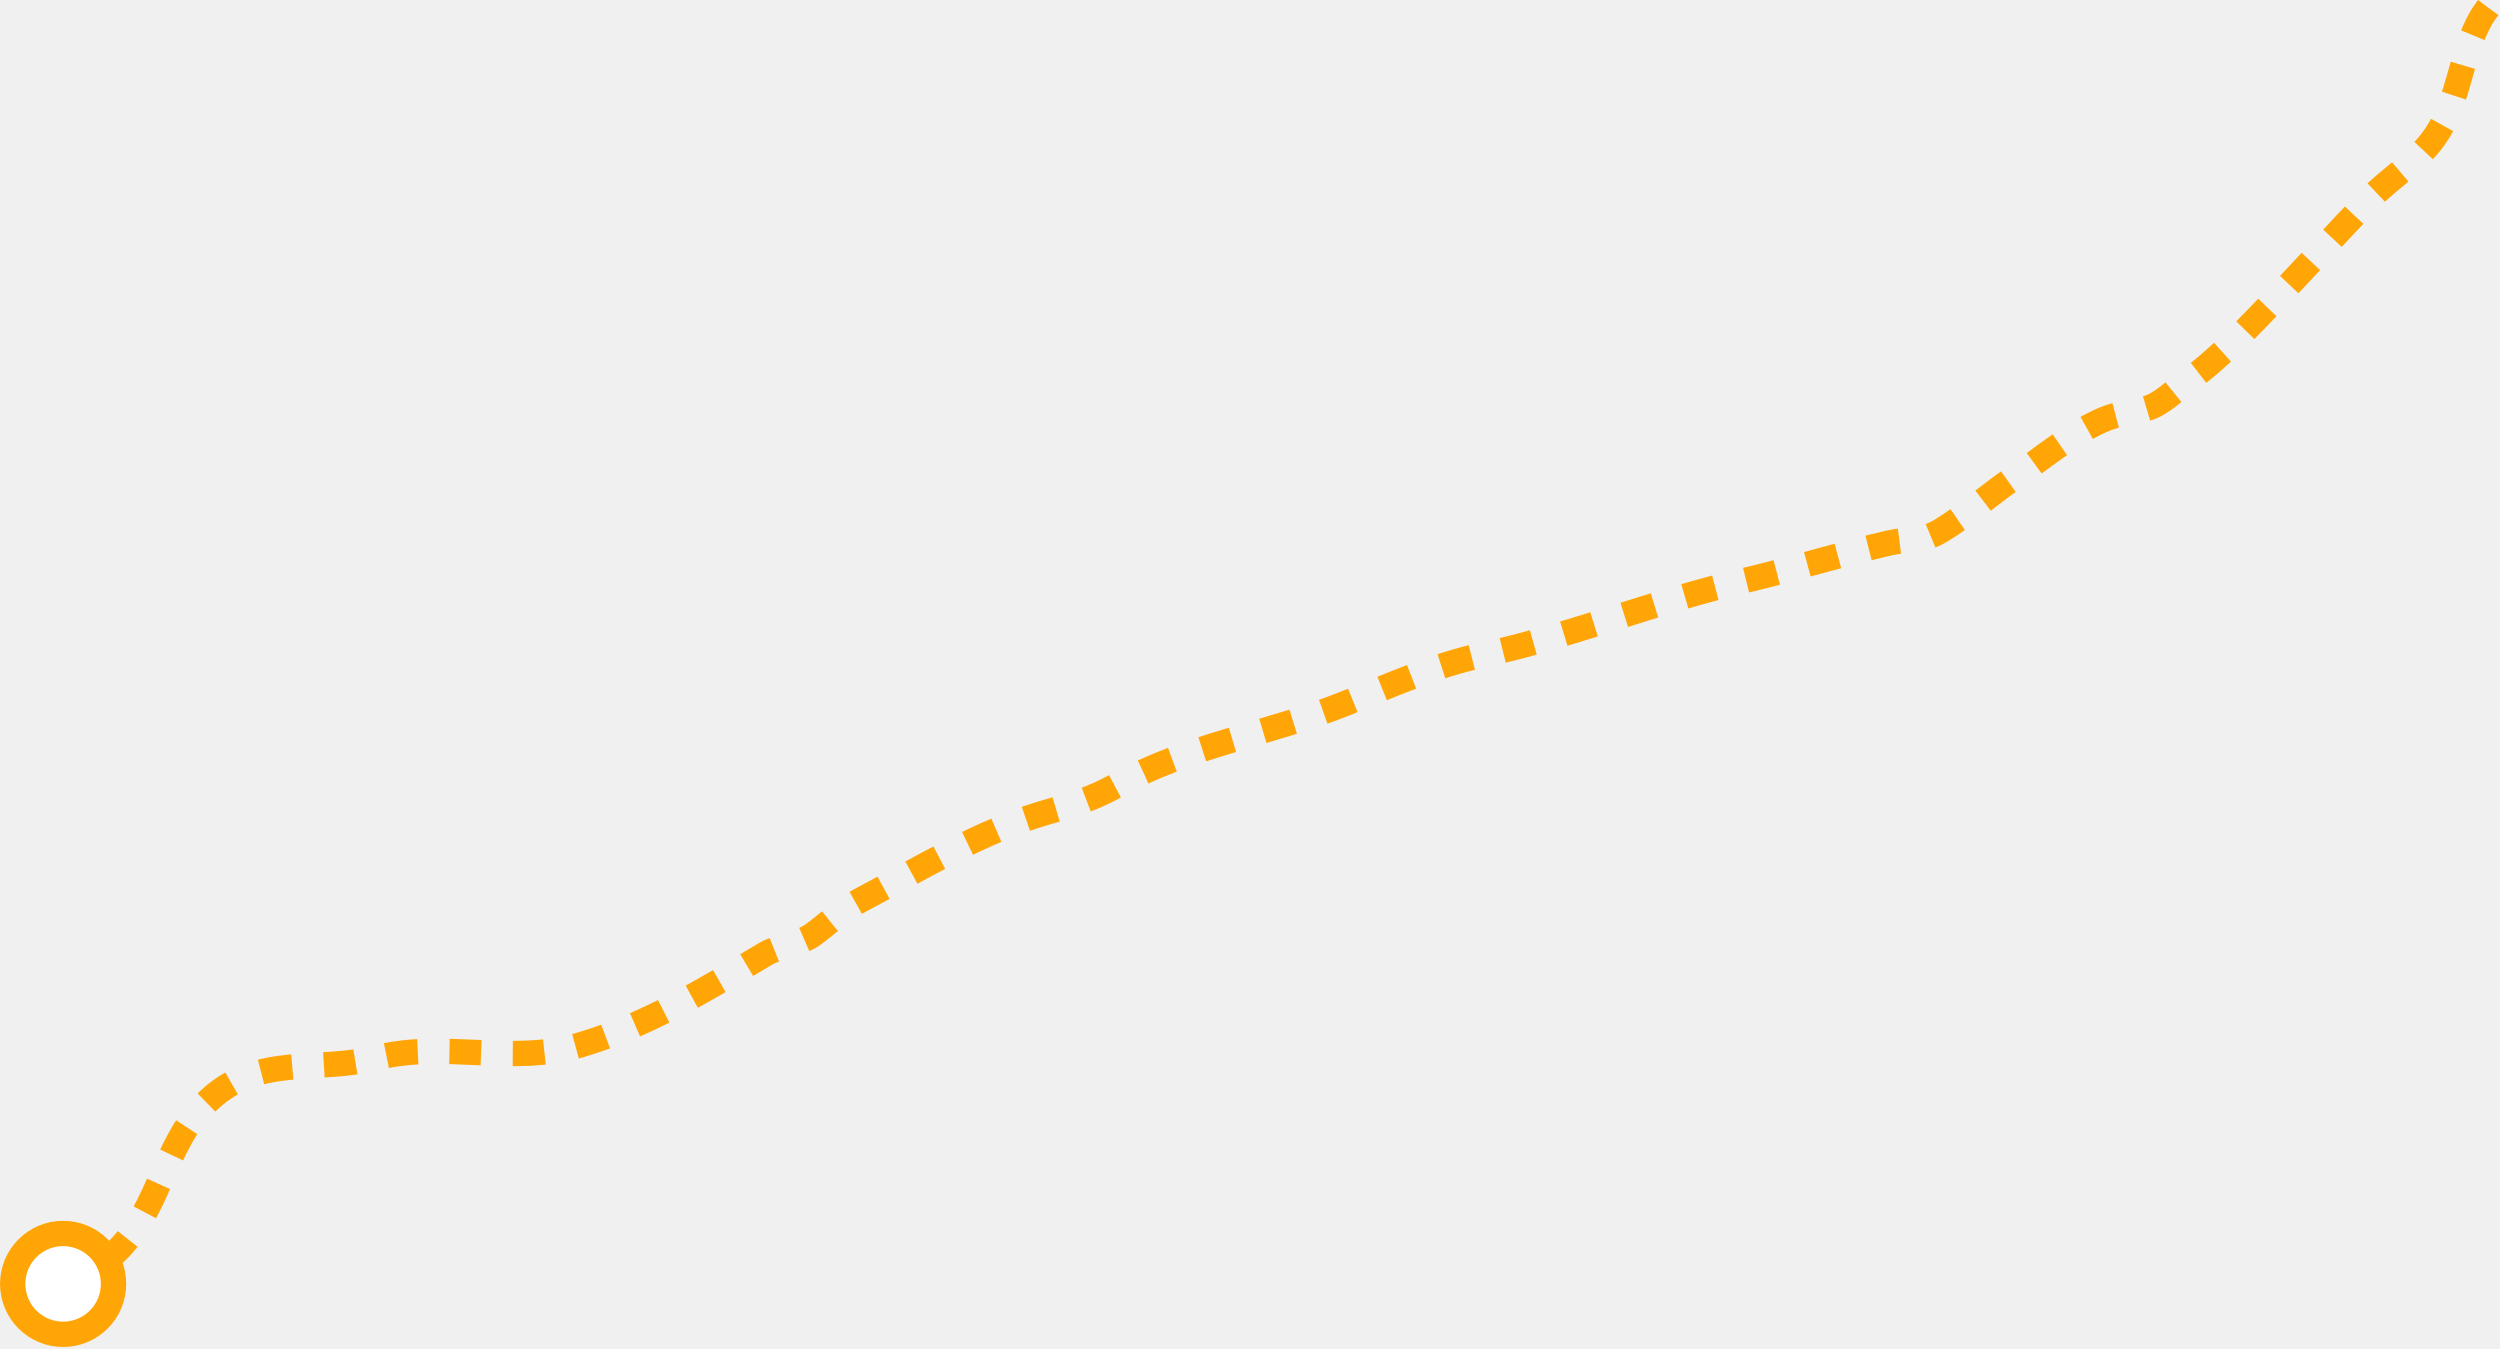
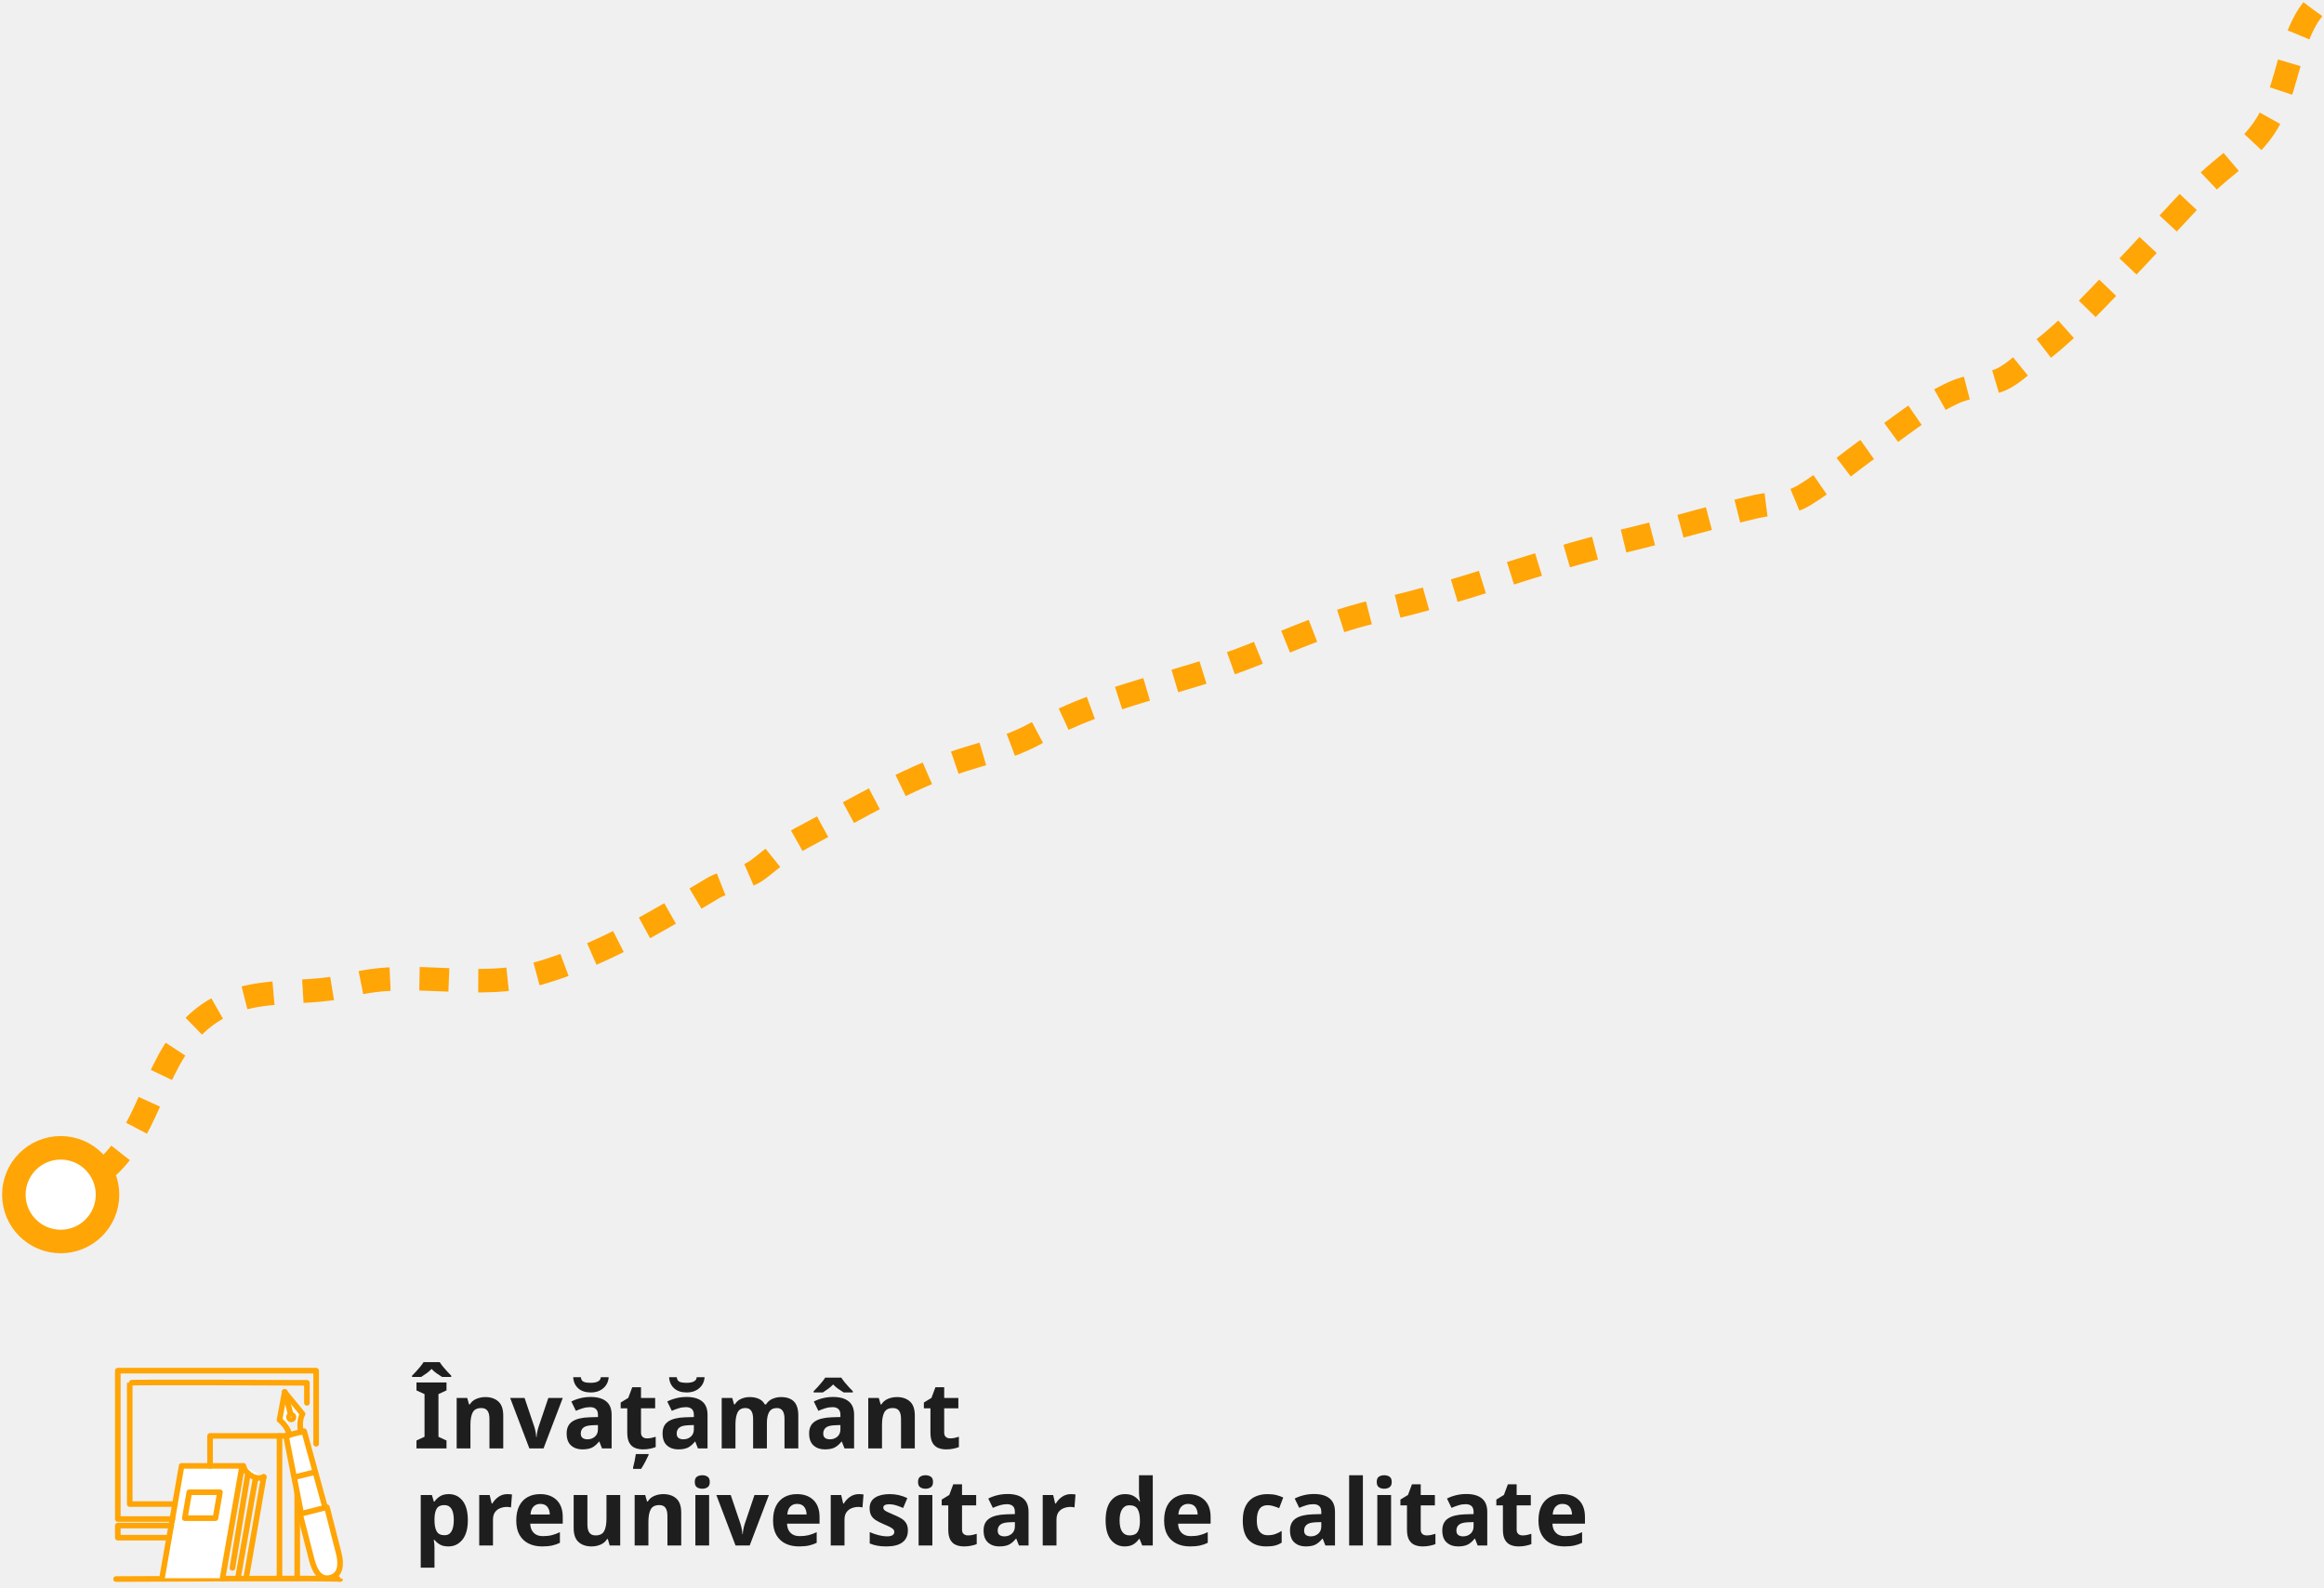
- <svg xmlns="http://www.w3.org/2000/svg" width="1005" height="542" viewBox="0 0 1005 542" fill="none">
-   <g clip-path="url(#clip0)">
-     <path d="M1000.23 3.066C999.005 4.667 997.919 6.295 996.997 7.978C990.701 19.321 988.801 34.355 983.591 46.404C976.155 63.609 963.156 68.657 950.619 81.927C938.543 94.709 926.711 107.707 914.798 120.136C904.35 131.046 892.03 144.18 879.764 152.891C874.608 156.555 869.533 162.009 863.671 163.963C857.05 166.188 851.432 165.89 844.268 169.255C831.134 175.415 821.066 184.18 809.342 192.24C799.817 198.78 789.912 207.518 780.143 213.38C772.463 217.993 767.225 216.501 759.491 218.265C750.916 220.246 742.259 222.552 733.602 224.913C722.747 227.871 711.838 230.911 700.929 233.462C665.379 241.711 630.725 255.85 595.881 263.34C576.912 267.41 559.218 275.416 540.873 282.77C510.507 294.928 477.291 299.731 448.661 315.85C439.353 321.088 430.832 323.585 420.52 326.57C393.844 334.304 370.18 349.094 345.784 361.929C338.348 365.837 333.735 370.559 326.977 375.607C321.767 379.46 313.3 380.166 307.683 383.504C283.558 397.832 259.813 412.296 232.838 420.193C205.565 428.172 178.292 418.321 151.264 425.268C127.953 431.265 103.936 423.667 84.099 442.147C64.343 460.546 64.343 490.669 41.656 507.467C36.419 511.347 30.937 514.414 25.374 517.182" stroke="#FFA506" stroke-width="10.182" stroke-miterlimit="10" stroke-linejoin="round" stroke-dasharray="12.73 12.73" />
-     <path d="M25.373 536.395C36.569 536.395 45.645 527.319 45.645 516.124C45.645 504.928 36.569 495.852 25.373 495.852C14.177 495.852 5.102 504.928 5.102 516.124C5.102 527.319 14.177 536.395 25.373 536.395Z" fill="white" stroke="#FFA506" stroke-width="10.182" stroke-miterlimit="10" stroke-linecap="round" stroke-linejoin="round" />
-   </g>
-   <defs>
-     <clipPath id="clip0">
-       <rect width="1004.27" height="541.47" fill="white" />
-     </clipPath>
-   </defs>
+ <svg xmlns="http://www.w3.org/2000/svg" width="1006" height="687" viewBox="0 0 1006 687" fill="none">
+   <path d="M1001.12 4C999.902 5.601 998.817 7.229 997.894 8.912C991.599 20.255 989.699 35.289 984.489 47.338C977.053 64.543 964.054 69.591 951.517 82.861C939.441 95.643 927.609 108.641 915.696 121.07C905.248 131.979 892.927 145.114 880.661 153.825C875.505 157.488 870.431 162.943 864.569 164.897C857.947 167.122 852.33 166.824 845.166 170.189C832.031 176.349 821.963 185.114 810.24 193.174C800.715 199.714 790.81 208.452 781.04 214.314C773.361 218.927 768.123 217.435 760.389 219.199C751.814 221.18 743.157 223.486 734.5 225.847C723.645 228.805 712.736 231.845 701.827 234.395C666.277 242.645 631.623 256.784 596.778 264.274C577.809 268.344 560.116 276.35 541.771 283.704C511.404 295.861 478.188 300.665 449.559 316.784C440.251 322.022 431.729 324.518 421.417 327.503C394.741 335.238 371.078 350.027 346.681 362.863C339.246 366.771 334.632 371.493 327.875 376.541C322.665 380.394 314.198 381.1 308.581 384.437C284.455 398.766 260.71 413.23 233.736 421.127C206.463 429.105 179.19 419.255 152.161 426.202C128.85 432.199 104.834 424.601 84.996 443.081C65.241 461.48 65.241 491.603 42.554 508.401C37.316 512.281 31.835 515.348 26.271 518.116" stroke="#FFA506" stroke-width="10.182" stroke-miterlimit="10" stroke-linejoin="round" stroke-dasharray="12.73 12.73" />
+   <path d="M26.271 537.329C37.467 537.329 46.543 528.253 46.543 517.057C46.543 505.862 37.467 496.786 26.271 496.786C15.076 496.786 6 505.862 6 517.057C6 528.253 15.076 537.329 26.271 537.329Z" fill="white" stroke="#FFA506" stroke-width="10.182" stroke-miterlimit="10" stroke-linecap="round" stroke-linejoin="round" />
+   <path d="M50.233 683.424C50.233 683.424 147.233 682.902 147.233 683.424H50.233Z" fill="white" />
+   <path d="M50.233 683.424C50.233 683.424 147.233 682.902 147.233 683.424" stroke="#FFA506" stroke-width="2.425" stroke-linecap="round" stroke-linejoin="round" />
+   <path d="M70.136 683.063L78.611 634.443H104.819L96.344 683.063" fill="white" />
+   <path d="M70.136 683.063L78.611 634.443H104.819L96.344 683.063" stroke="#FFA506" stroke-width="2.425" stroke-linecap="round" stroke-linejoin="round" />
+   <path d="M106.545 683.064L114.177 639.223" stroke="#FFA506" stroke-width="2.425" stroke-linecap="round" stroke-linejoin="round" />
+   <path d="M120.984 683.062V621.468" stroke="#FFA506" stroke-width="2.425" stroke-linecap="round" stroke-linejoin="round" />
+   <path d="M128.657 683.062V621.468H90.922V634.442" stroke="#FFA506" stroke-width="2.425" stroke-linecap="round" stroke-linejoin="round" />
+   <path d="M114.178 639.223C113.31 639.611 112.356 639.763 111.411 639.664C110.466 639.566 109.564 639.22 108.795 638.661C107.942 638.257 107.191 637.666 106.596 636.933C106.002 636.199 105.58 635.342 105.361 634.424" fill="white" />
+   <path d="M114.178 639.223C113.31 639.611 112.356 639.763 111.411 639.664C110.466 639.566 109.564 639.22 108.795 638.661C107.942 638.257 107.191 637.666 106.596 636.933C106.002 636.199 105.58 635.342 105.361 634.424" stroke="#FFA506" stroke-width="2.425" stroke-linecap="round" stroke-linejoin="round" />
+   <path d="M93.271 657.077L95.219 645.851H81.944L79.996 657.077H93.271Z" fill="white" stroke="#FFA506" stroke-width="2.425" stroke-linecap="round" stroke-linejoin="round" />
+   <path d="M107.349 637.597L100.621 678.586" stroke="#FFA506" stroke-width="2.425" stroke-linecap="round" stroke-linejoin="round" />
+   <path d="M110.643 639.687L103.072 682.644" stroke="#FFA506" stroke-width="2.425" stroke-linecap="round" stroke-linejoin="round" />
+   <path d="M130.425 655.168L126.87 637.113L123.798 621.428L131.65 619.4L135.807 634.522L140.748 652.537" fill="white" />
+   <path d="M130.425 655.168L126.87 637.113L123.798 621.428L131.65 619.4L135.807 634.522L140.748 652.537" stroke="#FFA506" stroke-width="2.425" stroke-linecap="round" stroke-linejoin="round" />
+   <path d="M141.531 652.336L146.612 672.198C147.736 676.576 147.736 681.657 142.997 682.862C138.257 684.067 136.149 679.528 134.964 675.17L129.883 655.288L141.531 652.336Z" fill="white" stroke="#FFA506" stroke-width="2.425" stroke-linecap="round" stroke-linejoin="round" />
+   <path d="M127.796 639.163H128.137L136.291 637.155" fill="white" />
+   <path d="M127.796 639.163H128.137L136.291 637.155" stroke="#FFA506" stroke-width="2.425" stroke-linecap="round" stroke-linejoin="round" />
+   <path d="M123.234 602.51L120.984 614.56C123.114 616.215 124.656 618.51 125.383 621.107" fill="white" />
+   <path d="M123.234 602.51L120.984 614.56C123.114 616.215 124.656 618.51 125.383 621.107" stroke="#FFA506" stroke-width="2.425" stroke-linecap="round" stroke-linejoin="round" />
+   <path d="M123.232 602.51L130.985 611.989C129.157 615.002 130.262 619.842 130.262 619.842" fill="white" />
+   <path d="M123.232 602.51L130.985 611.989C129.157 615.002 130.262 619.842 130.262 619.842" stroke="#FFA506" stroke-width="2.425" stroke-linecap="round" stroke-linejoin="round" />
+   <path d="M123.255 602.39L123.396 602.872L125.785 611.93" fill="white" />
+   <path d="M123.255 602.39L123.396 602.872L125.785 611.93" stroke="#FFA506" stroke-width="2.425" stroke-linecap="round" stroke-linejoin="round" />
+   <path d="M126.068 614.342C126.623 614.342 127.073 613.892 127.073 613.338C127.073 612.783 126.623 612.333 126.068 612.333C125.514 612.333 125.064 612.783 125.064 613.338C125.064 613.892 125.514 614.342 126.068 614.342Z" fill="white" stroke="#FFA506" stroke-width="2.425" stroke-linecap="round" stroke-linejoin="round" />
+   <path d="M132.853 607.172V598.496C132.853 598.496 56.157 598.114 56.157 598.496V650.973H75.738" stroke="#FFA506" stroke-width="2.425" stroke-linecap="round" stroke-linejoin="round" />
+   <path d="M136.851 624.884V593.233H50.997V657.438H74.615" stroke="#FFA506" stroke-width="2.425" stroke-linecap="round" stroke-linejoin="round" />
+   <path d="M73.189 665.512H50.997V660.29H74.112" stroke="#FFA506" stroke-width="2.425" stroke-linecap="round" stroke-linejoin="round" />
+   <text fill="#1E1E1E" xml:space="preserve" style="white-space: pre" font-family="Titillium Web" font-size="40" font-weight="600" letter-spacing="0px">
+     <tspan x="179" y="626.9">Învățământ </tspan>
+     <tspan x="179" y="668.9">preuniversitar+ de calitate</tspan>
+   </text>
</svg>
